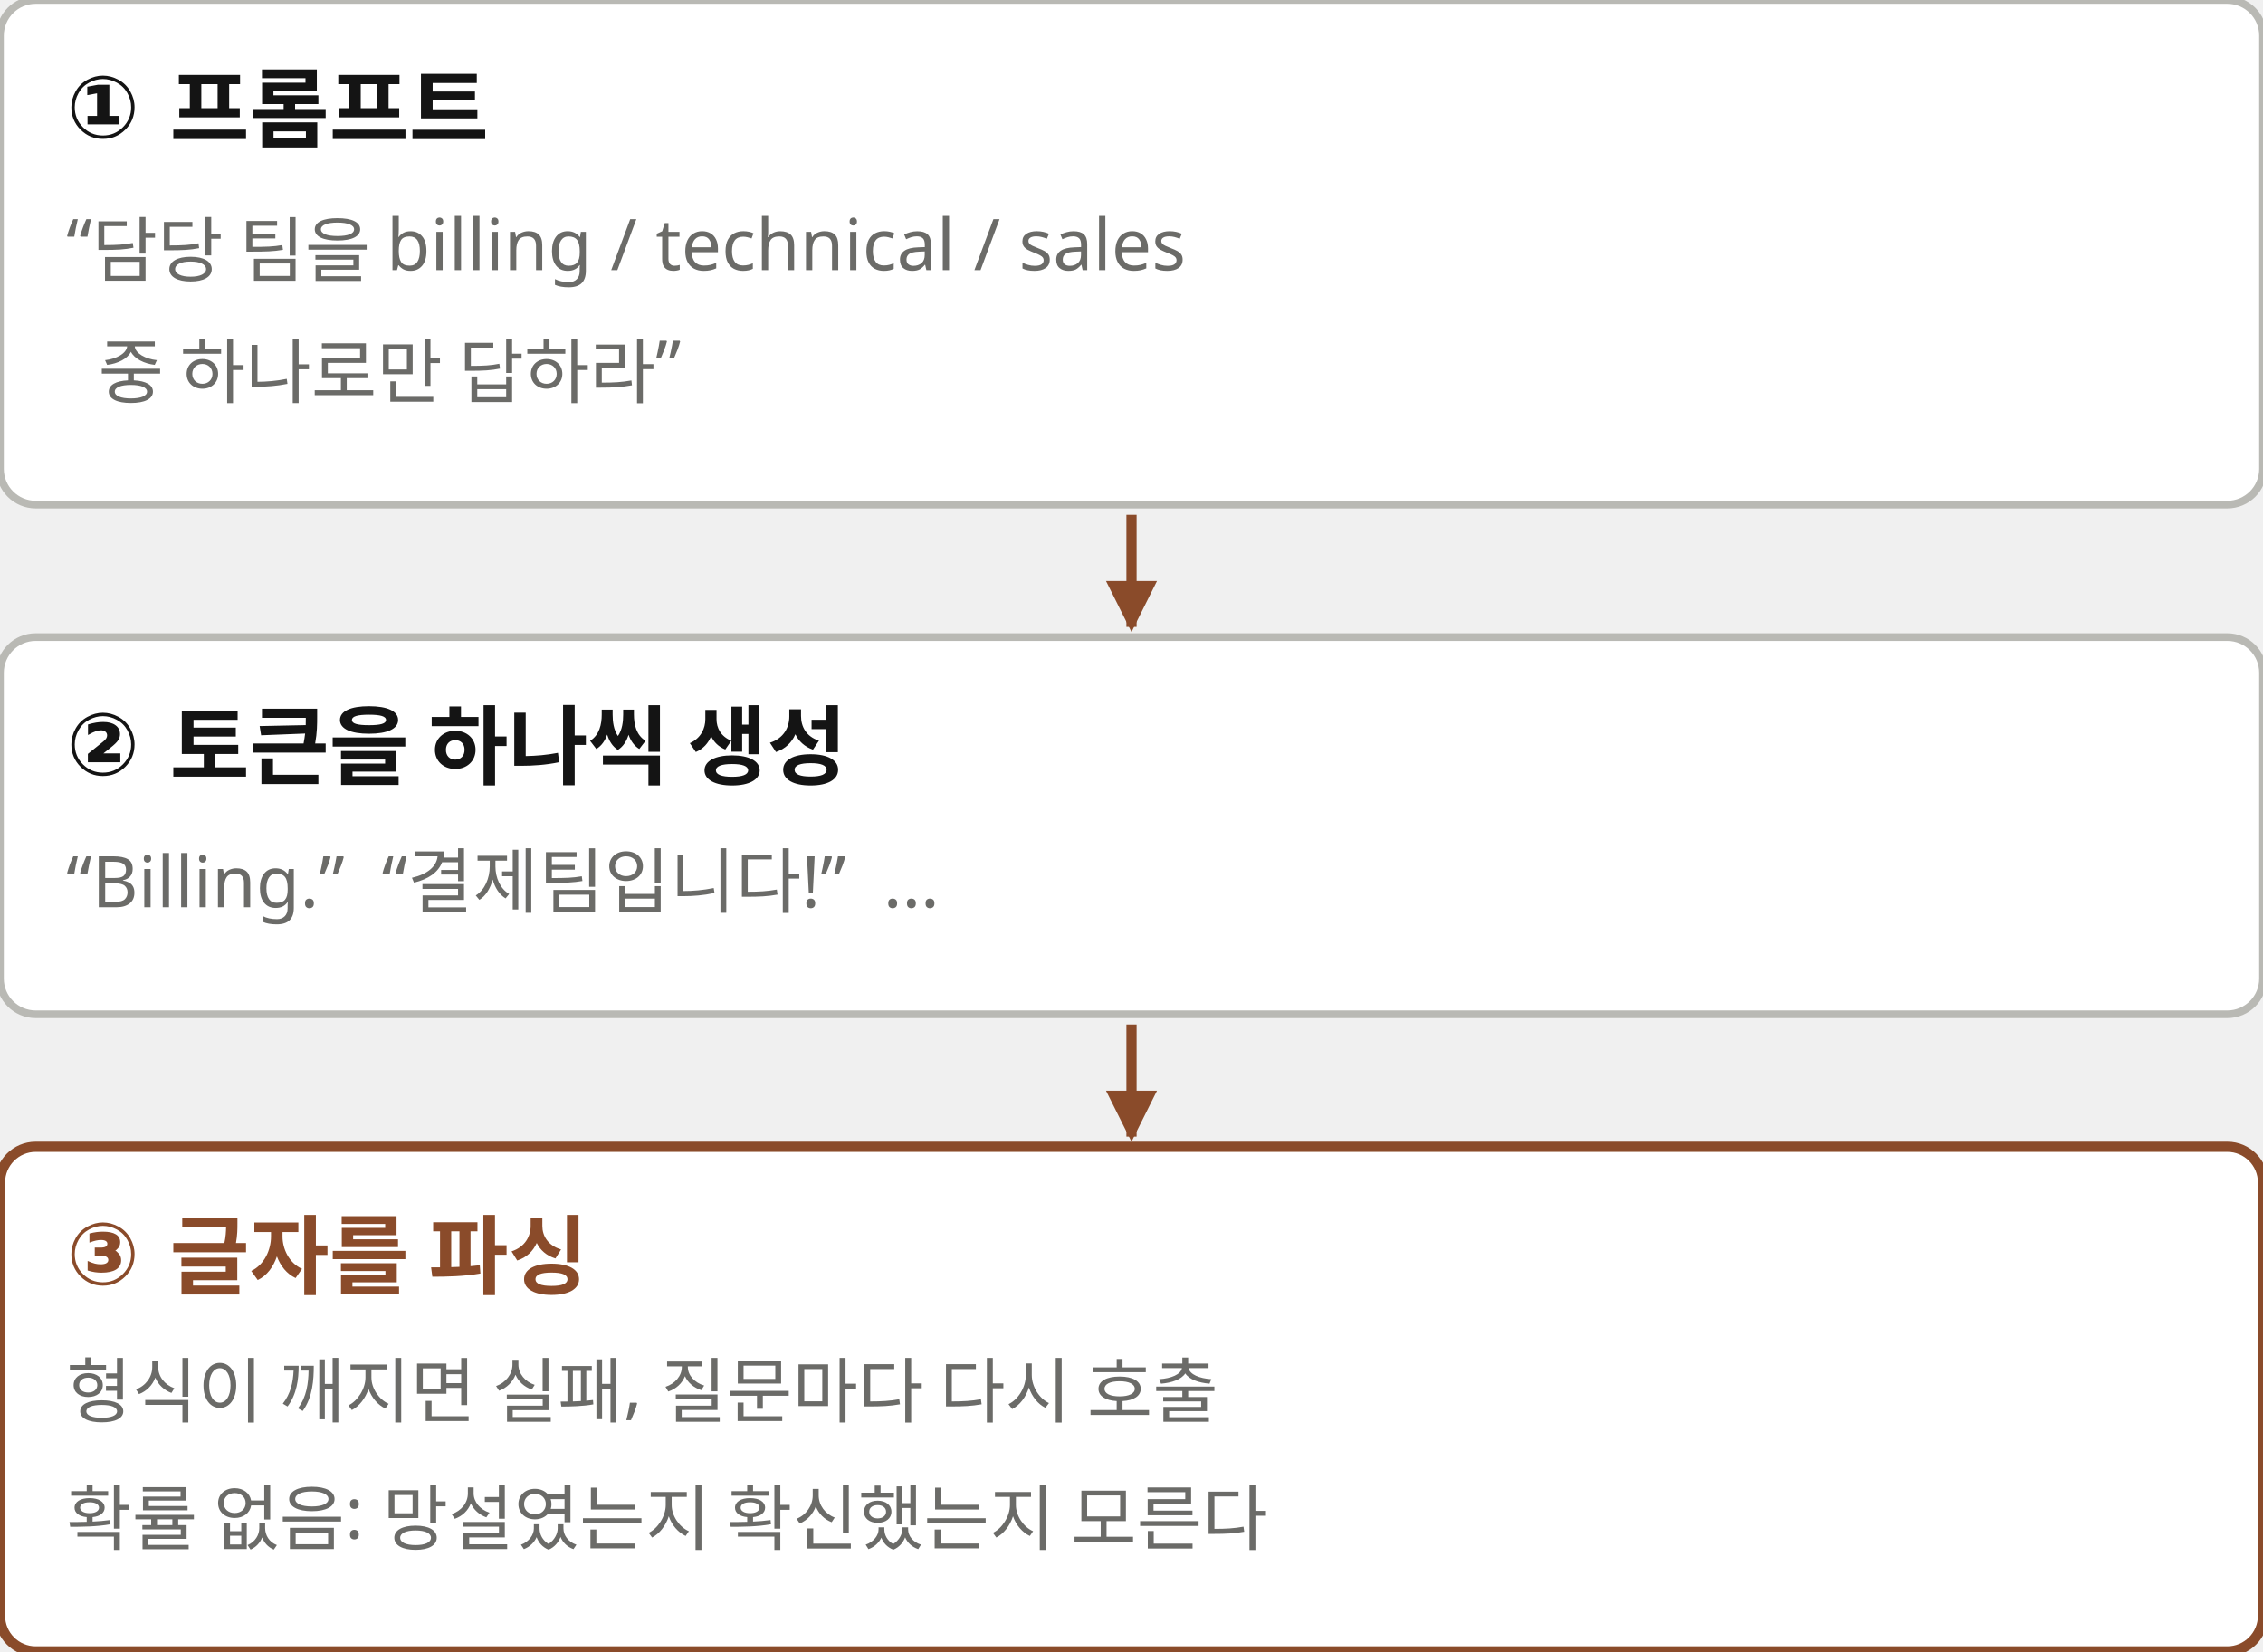
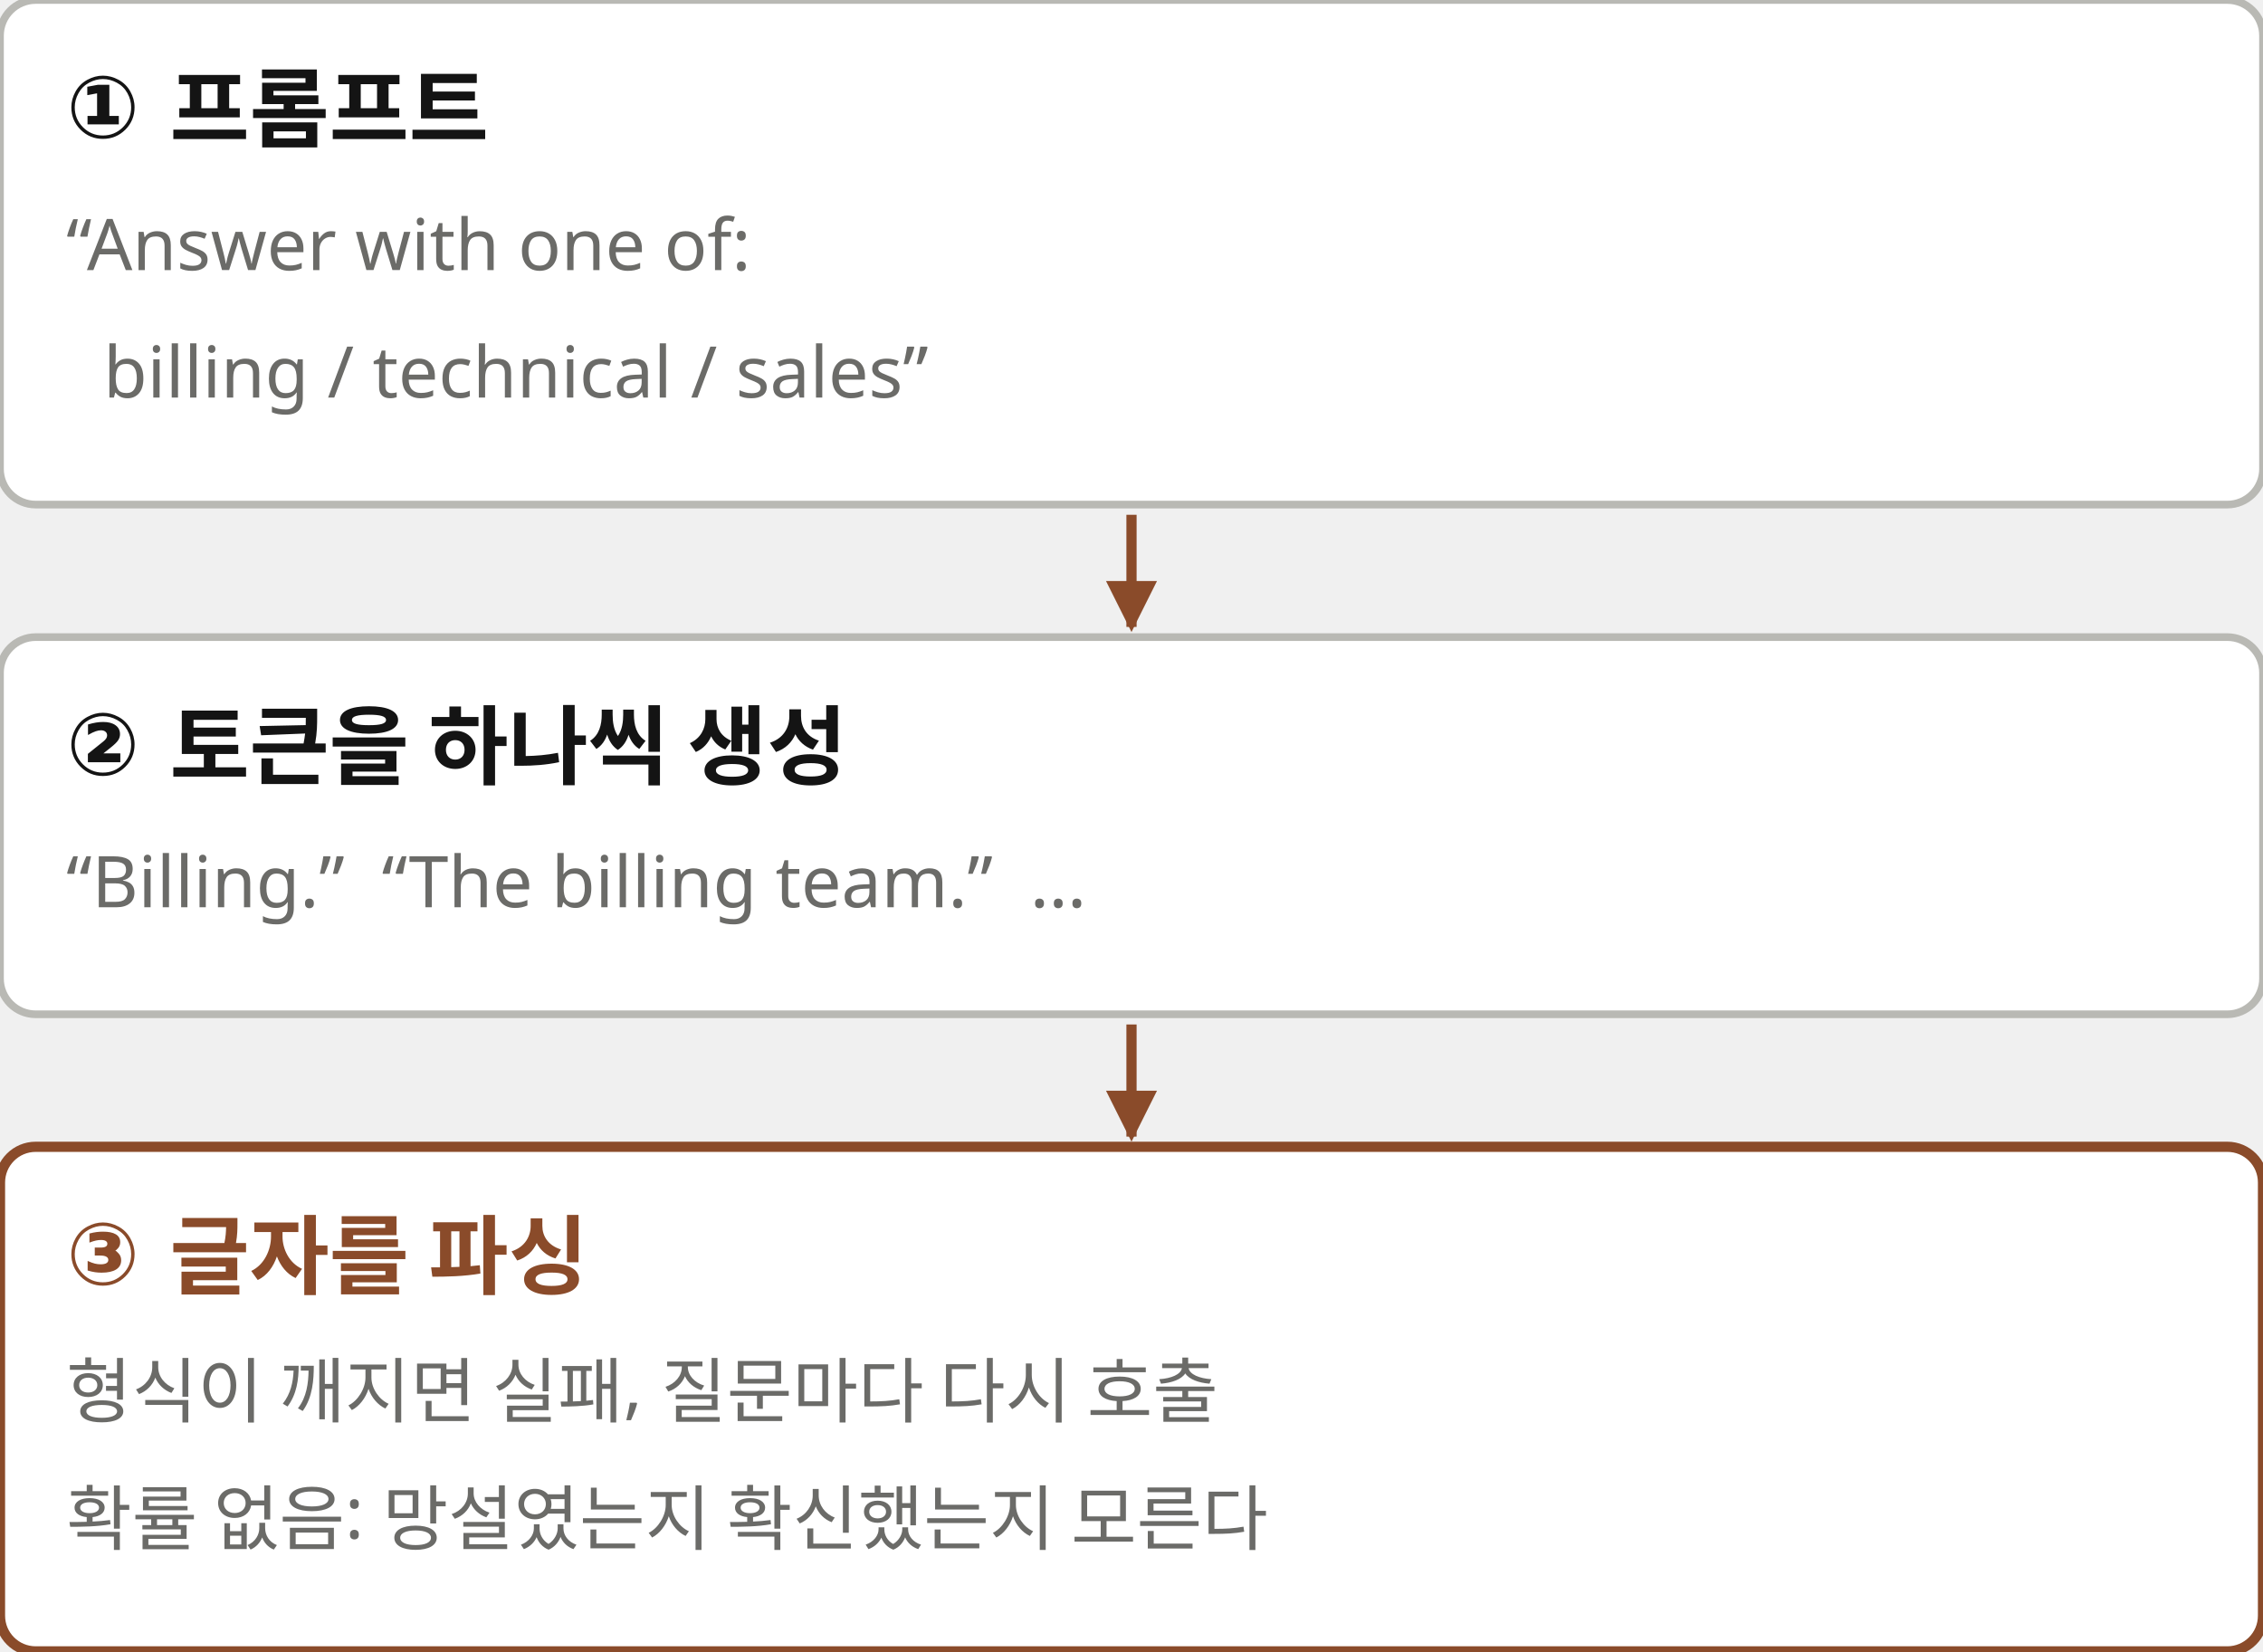
<svg xmlns="http://www.w3.org/2000/svg" viewBox="0 0 888 648" width="888" height="648">
  <defs>
    <marker id="a" viewBox="0 0 10 10" refX="9" refY="5" markerWidth="5" markerHeight="5" orient="auto">
      <path d="M0 0L10 5L0 10z" fill="#8A4B2A" />
    </marker>
  </defs>
  <rect x="0" y="0" width="888" height="198" rx="14" fill="#FFFFFF" stroke="#B9B9B4" stroke-width="3" />
  <text x="26" y="54" font-size="34" fill="#141414" text-anchor="start" font-weight="bold" font-family="NanumGothic, Nanum Gothic, sans-serif" xml:space="preserve">① 프롬프트</text>
-   <text x="26" y="106" font-size="28" fill="#6B6B68" text-anchor="start" font-weight="normal" font-family="NanumGothic, Nanum Gothic, sans-serif" xml:space="preserve">“담당 팀을 billing / technical / sales</text>
-   <text x="26" y="156" font-size="28" fill="#6B6B68" text-anchor="start" font-weight="normal" font-family="NanumGothic, Nanum Gothic, sans-serif" xml:space="preserve">  중 하나로만 답하라”</text>
+   <text x="26" y="106" font-size="28" fill="#6B6B68" text-anchor="start" font-weight="normal" font-family="NanumGothic, Nanum Gothic, sans-serif" xml:space="preserve">“Answer with one of:</text>
+   <text x="26" y="156" font-size="28" fill="#6B6B68" text-anchor="start" font-weight="normal" font-family="NanumGothic, Nanum Gothic, sans-serif" xml:space="preserve">  billing / technical / sales”</text>
  <line x1="444.0" y1="202" x2="444.0" y2="246" stroke="#8A4B2A" stroke-width="4" marker-end="url(#a)" />
  <rect x="0" y="250" width="888" height="148" rx="14" fill="#FFFFFF" stroke="#B9B9B4" stroke-width="3" />
  <text x="26" y="304" font-size="34" fill="#141414" text-anchor="start" font-weight="bold" font-family="NanumGothic, Nanum Gothic, sans-serif" xml:space="preserve">② 토큰을 하나씩 생성</text>
-   <text x="26" y="356" font-size="28" fill="#6B6B68" text-anchor="start" font-weight="normal" font-family="NanumGothic, Nanum Gothic, sans-serif" xml:space="preserve">“Billing.”  “결제팀입니다!”  …</text>
+   <text x="26" y="356" font-size="28" fill="#6B6B68" text-anchor="start" font-weight="normal" font-family="NanumGothic, Nanum Gothic, sans-serif" xml:space="preserve">“Billing.”  “The billing team.”  …</text>
  <line x1="444.0" y1="402" x2="444.0" y2="446" stroke="#8A4B2A" stroke-width="4" marker-end="url(#a)" />
  <rect x="0" y="450" width="888" height="198" rx="14" fill="#FFFFFF" stroke="#8A4B2A" stroke-width="4" />
  <text x="26" y="504" font-size="34" fill="#8A4B2A" text-anchor="start" font-weight="bold" font-family="NanumGothic, Nanum Gothic, sans-serif" xml:space="preserve">③ 글자를 파싱</text>
  <text x="26" y="556" font-size="28" fill="#6B6B68" text-anchor="start" font-weight="normal" font-family="NanumGothic, Nanum Gothic, sans-serif" xml:space="preserve">형식이 깨지면 실패, 질문마다 다시 호출</text>
  <text x="26" y="606" font-size="28" fill="#6B6B68" text-anchor="start" font-weight="normal" font-family="NanumGothic, Nanum Gothic, sans-serif" xml:space="preserve">확률 없음: 망설였는지 확신했는지 모른다</text>
</svg>
